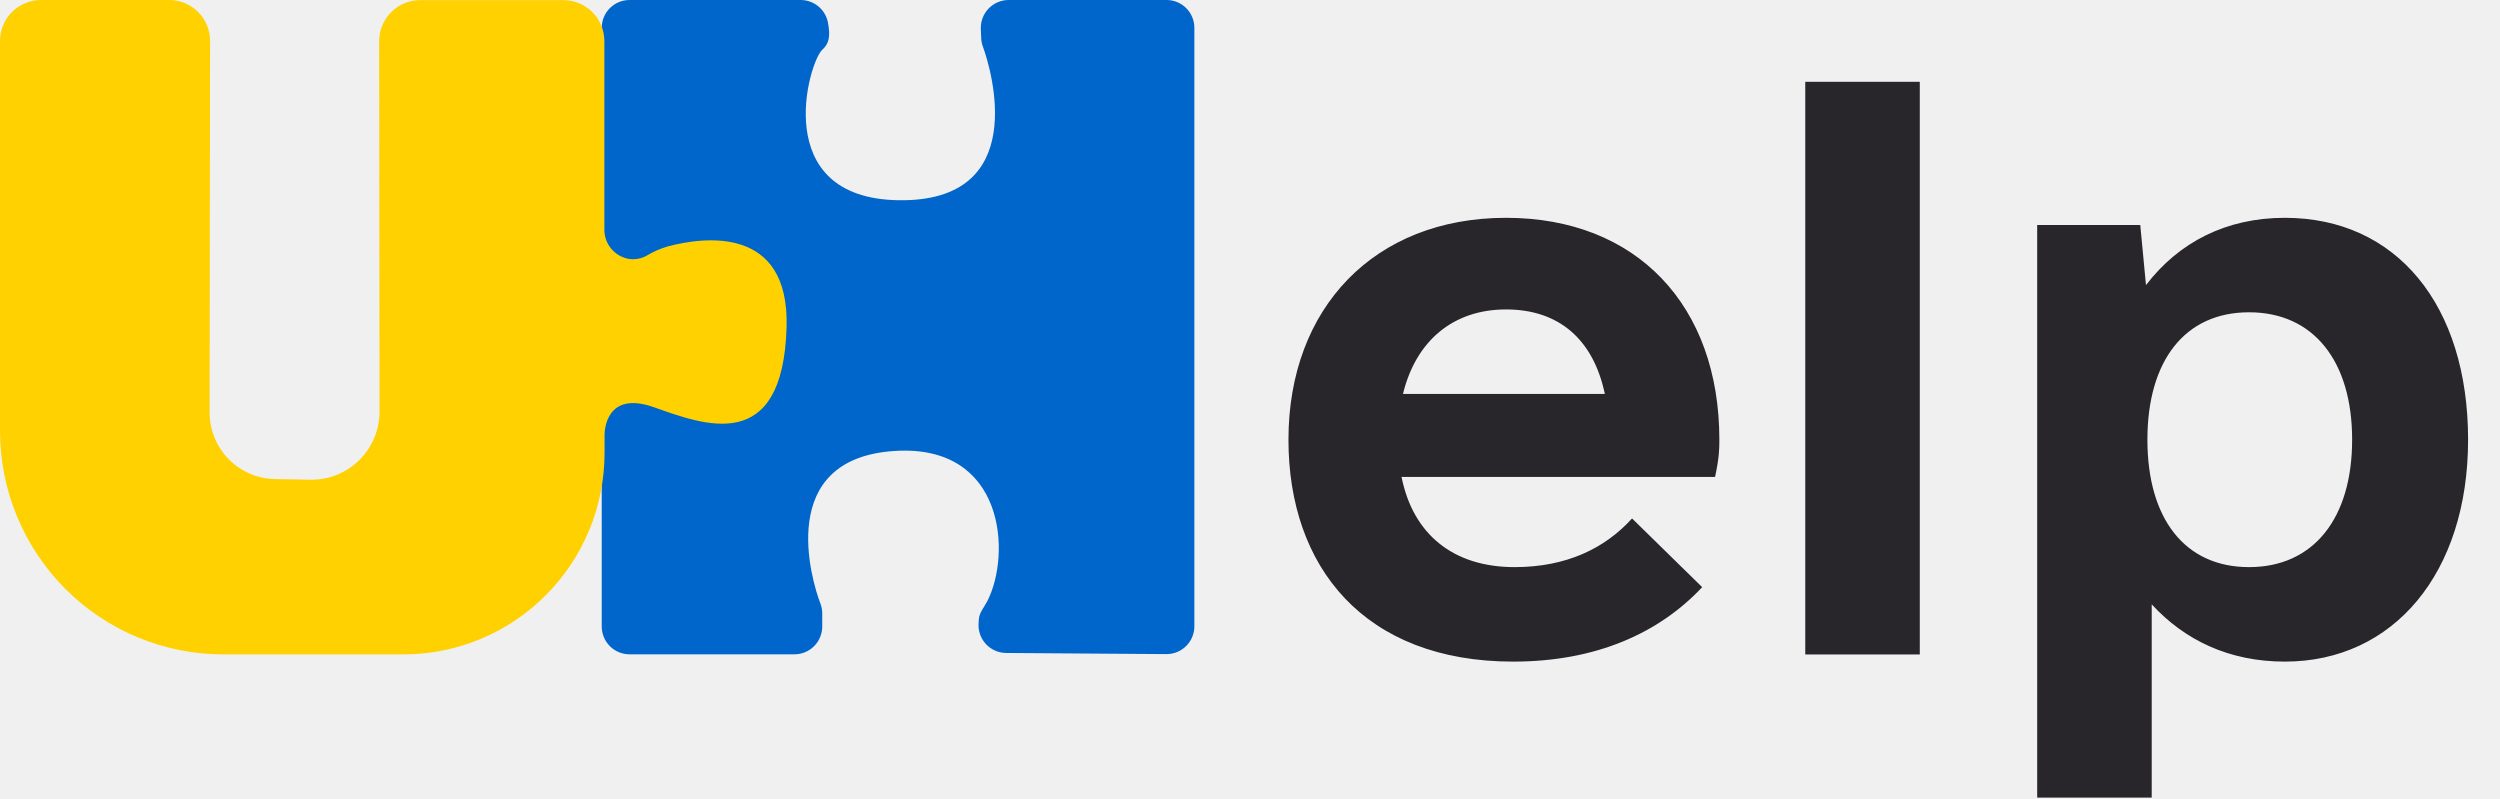
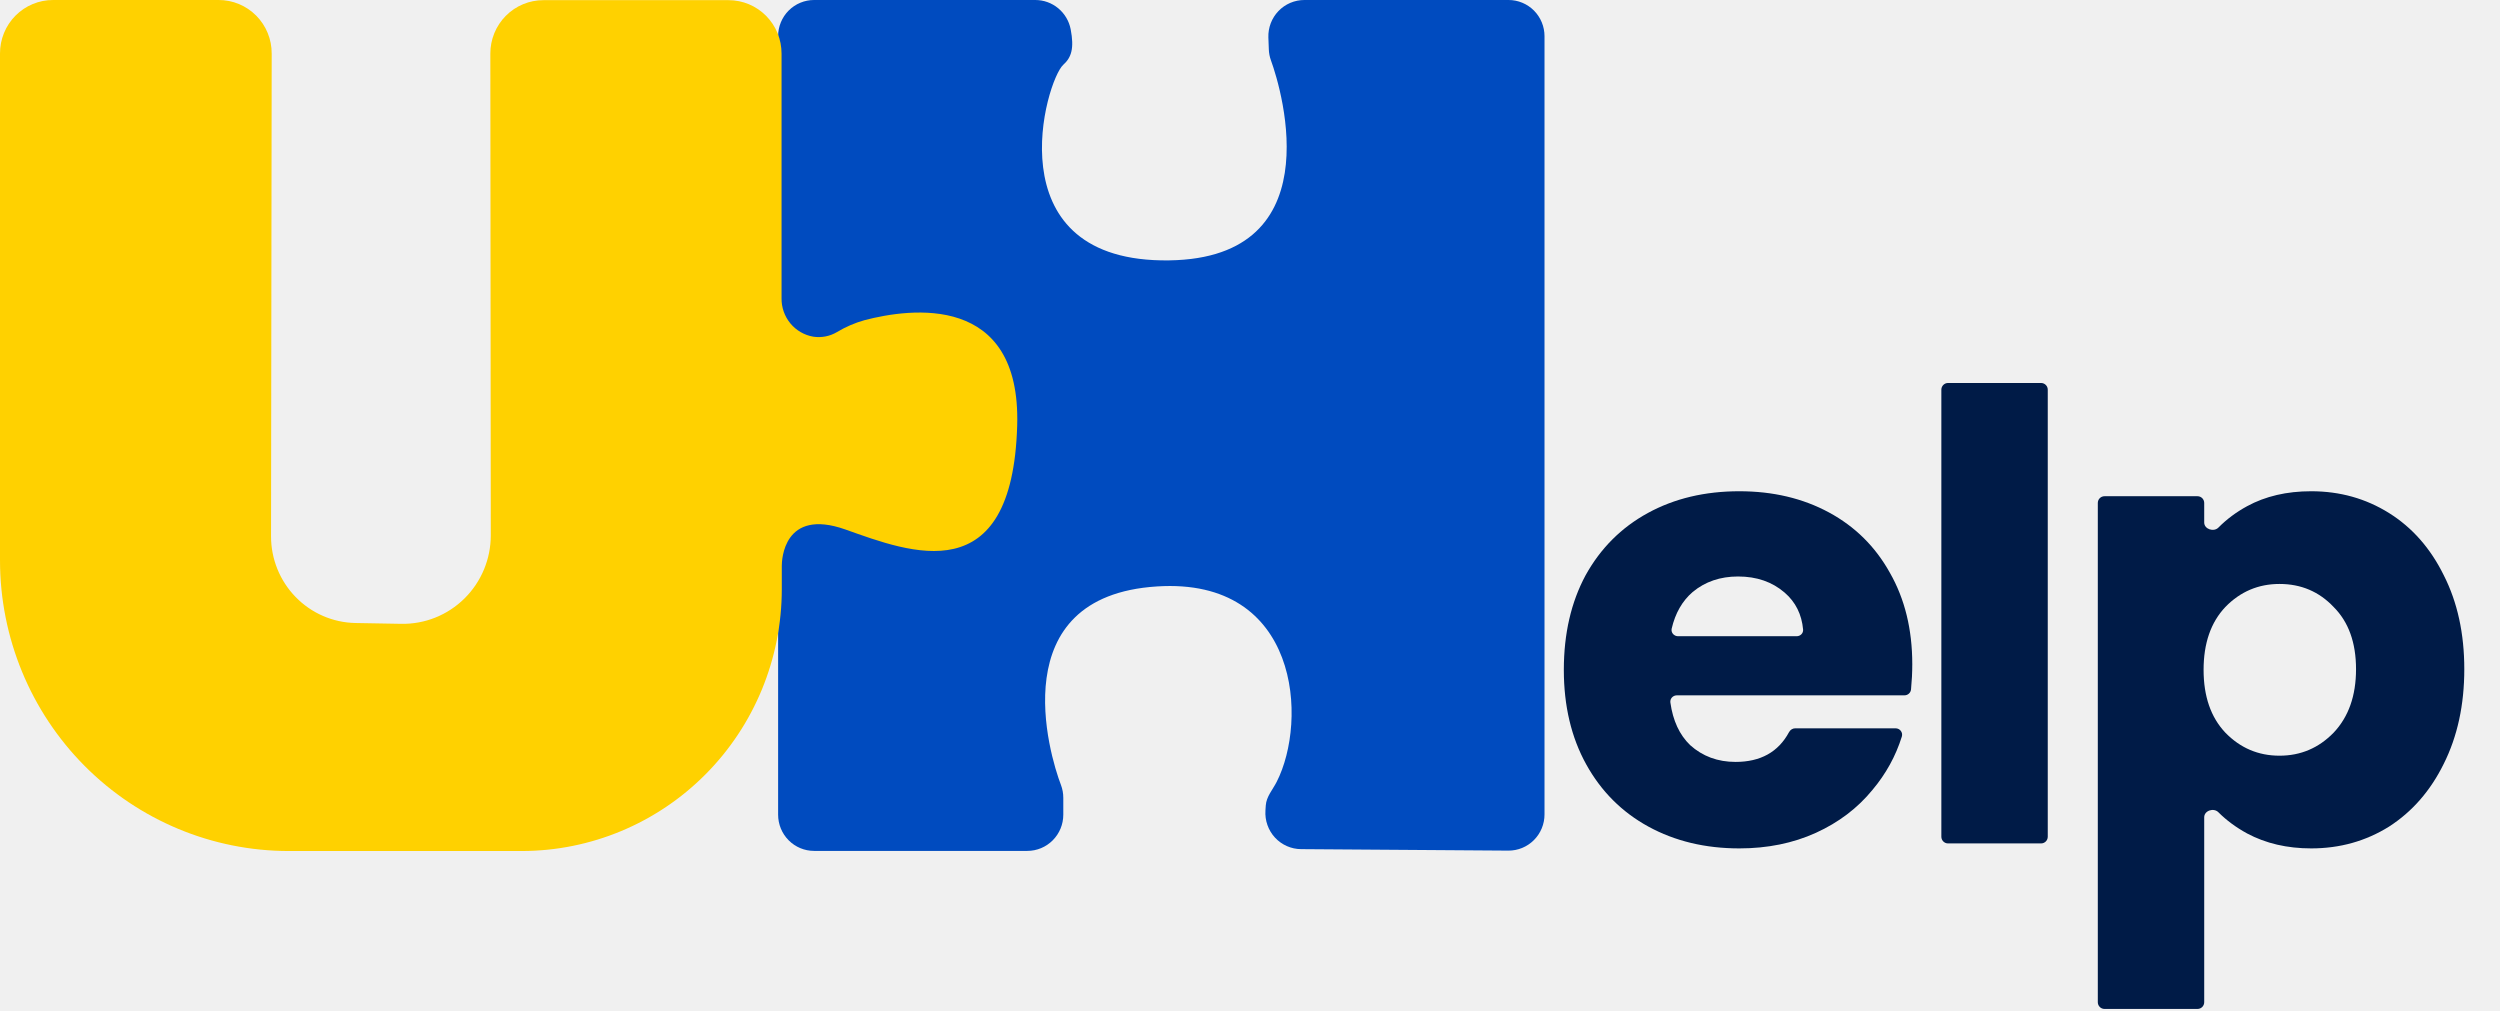
- <svg xmlns="http://www.w3.org/2000/svg" width="191" height="61" viewBox="0 0 191 61" fill="none">
-   <g clip-path="url(#clip0_308_1159)">
-     <path d="M45.972 2.125V47.863C45.972 48.427 46.196 48.968 46.594 49.367C46.993 49.766 47.533 49.99 48.097 49.99H60.694C61.258 49.99 61.799 49.766 62.197 49.367C62.596 48.968 62.82 48.427 62.82 47.863V46.873C62.821 46.612 62.773 46.354 62.68 46.111C61.992 44.336 59.214 35.029 68.356 34.453C76.794 33.913 77.276 42.346 75.425 45.938C75.184 46.405 74.818 46.798 74.782 47.323L74.763 47.62C74.743 47.909 74.783 48.199 74.88 48.473C74.977 48.746 75.129 48.996 75.326 49.209C75.524 49.421 75.762 49.591 76.028 49.708C76.293 49.824 76.579 49.885 76.869 49.887L89.11 49.974C89.39 49.976 89.668 49.922 89.928 49.817C90.187 49.711 90.423 49.555 90.622 49.357C90.821 49.16 90.979 48.925 91.087 48.666C91.195 48.407 91.25 48.129 91.25 47.849V2.125C91.25 1.846 91.195 1.569 91.088 1.311C90.981 1.053 90.825 0.819 90.627 0.622C90.43 0.424 90.196 0.268 89.938 0.161C89.68 0.054 89.404 -0 89.125 1.36589e-06H77.061C76.776 -0 76.493 0.057 76.23 0.169C75.968 0.28 75.73 0.444 75.531 0.649C75.333 0.855 75.178 1.098 75.076 1.365C74.974 1.632 74.926 1.917 74.936 2.202L74.963 2.896C74.969 3.118 75.011 3.338 75.088 3.546C75.752 5.351 78.758 15.475 68.611 15.297C58.742 15.121 61.79 4.732 62.82 3.804C63.301 3.373 63.472 2.841 63.255 1.718C63.16 1.234 62.9 0.798 62.519 0.485C62.139 0.172 61.661 0 61.169 1.36589e-06H48.097C47.818 -0 47.541 0.054 47.284 0.161C47.026 0.268 46.792 0.424 46.594 0.622C46.397 0.819 46.24 1.053 46.133 1.311C46.026 1.569 45.972 1.846 45.972 2.125Z" fill="#0066CC" />
-     <path d="M60.095 24.999C59.811 34.814 53.794 32.467 49.943 31.106C46.275 29.817 46.188 32.935 46.188 33.236V34.607C46.188 38.687 44.57 42.6 41.688 45.486C38.807 48.372 34.899 49.995 30.823 49.997H17.062C12.537 49.997 8.197 48.198 4.997 44.995C1.798 41.792 -9.87954e-05 37.448 -9.87954e-05 32.918V3.144C-0.002 2.73 0.079 2.321 0.236 1.938C0.393 1.556 0.625 1.209 0.917 0.916C1.209 0.624 1.557 0.393 1.939 0.235C2.321 0.078 2.73 -0.002 3.143 -0H12.911C13.324 -0.002 13.733 0.079 14.116 0.236C14.498 0.394 14.845 0.626 15.137 0.919C15.429 1.212 15.66 1.559 15.817 1.942C15.974 2.325 16.054 2.735 16.051 3.149L16.013 31.504C16.011 32.839 16.533 34.122 17.467 35.075C18.4 36.029 19.671 36.577 21.005 36.602L23.701 36.65C24.392 36.663 25.079 36.538 25.721 36.282C26.363 36.026 26.948 35.644 27.442 35.159C27.935 34.674 28.326 34.095 28.593 33.457C28.86 32.819 28.997 32.133 28.996 31.441L28.969 3.156C28.967 2.742 29.047 2.333 29.204 1.95C29.361 1.568 29.593 1.22 29.885 0.928C30.177 0.635 30.524 0.403 30.906 0.246C31.288 0.088 31.697 0.008 32.11 0.009H43.045C43.457 0.009 43.864 0.091 44.245 0.249C44.625 0.407 44.971 0.639 45.261 0.931C45.552 1.223 45.782 1.57 45.939 1.951C46.096 2.333 46.175 2.741 46.174 3.154V17.525C46.166 18.062 46.351 18.585 46.694 18.998C47.038 19.412 47.517 19.689 48.046 19.78C48.531 19.854 49.027 19.758 49.45 19.508C49.956 19.205 50.501 18.971 51.069 18.812C53.784 18.103 60.321 17.205 60.095 24.999Z" fill="#FFD100" />
+ <svg xmlns="http://www.w3.org/2000/svg" width="235" height="95" viewBox="0 0 235 95" fill="none">
+   <g clip-path="url(#clip0_368_13877)">
+     <path d="M73.143 3.4V76.581C73.143 77.484 73.499 78.349 74.133 78.988C74.767 79.626 75.627 79.985 76.524 79.985H96.568C97.465 79.985 98.325 79.626 98.959 78.988C99.593 78.349 99.95 77.484 99.95 76.581V74.996C99.951 74.58 99.875 74.167 99.727 73.778C98.632 70.937 94.213 56.046 108.757 55.125C122.184 54.261 122.95 67.753 120.005 73.501C119.622 74.249 119.04 74.877 118.982 75.717L118.952 76.191C118.921 76.654 118.984 77.119 119.139 77.556C119.293 77.993 119.534 78.394 119.848 78.734C120.162 79.074 120.542 79.346 120.964 79.532C121.386 79.719 121.841 79.816 122.302 79.819L141.779 79.958C142.225 79.961 142.667 79.876 143.08 79.707C143.493 79.537 143.869 79.287 144.185 78.971C144.502 78.655 144.753 78.279 144.924 77.865C145.096 77.451 145.184 77.006 145.184 76.558V3.4C145.184 2.953 145.096 2.511 144.926 2.098C144.756 1.685 144.507 1.31 144.193 0.994C143.879 0.679 143.506 0.428 143.096 0.258C142.686 0.087 142.246 -0.001 141.802 2.18542e-06H122.609C122.155 -0 121.705 0.092 121.287 0.27C120.869 0.449 120.49 0.71 120.175 1.039C119.859 1.368 119.613 1.757 119.45 2.184C119.287 2.611 119.211 3.066 119.227 3.523L119.269 4.634C119.28 4.989 119.347 5.34 119.469 5.674C120.526 8.562 125.309 24.76 109.163 24.474C93.462 24.193 98.31 7.571 99.95 6.087C100.715 5.397 100.987 4.545 100.643 2.749C100.491 1.974 100.077 1.277 99.472 0.776C98.866 0.274 98.106 0 97.322 2.18542e-06H76.524C76.08 -0.001 75.641 0.087 75.231 0.258C74.82 0.428 74.447 0.679 74.133 0.994C73.819 1.31 73.57 1.685 73.4 2.098C73.23 2.511 73.143 2.953 73.143 3.4Z" fill="#004BBF" />
+     <path d="M95.616 39.998C95.164 55.703 85.59 51.948 79.463 49.77C73.627 47.708 73.489 52.696 73.489 53.178V55.371C73.489 61.9 70.913 68.161 66.329 72.778C61.745 77.396 55.526 79.992 49.041 79.996H27.148C19.948 79.996 13.043 77.117 7.951 71.992C2.86 66.868 3.7032e-05 59.917 3.7032e-05 52.669V5.031C-0.002 4.369 0.125 3.713 0.376 3.102C0.626 2.49 0.995 1.934 1.459 1.466C1.924 0.999 2.477 0.628 3.085 0.377C3.693 0.125 4.344 -0.003 5.001 5.35511e-05H20.542C21.199 -0.003 21.851 0.126 22.459 0.379C23.067 0.631 23.619 1.002 24.084 1.471C24.549 1.939 24.916 2.495 25.166 3.108C25.416 3.72 25.543 4.376 25.539 5.038L25.478 50.406C25.474 52.543 26.305 54.595 27.791 56.121C29.276 57.647 31.298 58.524 33.42 58.563L37.709 58.64C38.809 58.661 39.902 58.461 40.924 58.052C41.946 57.642 42.877 57.031 43.662 56.255C44.446 55.479 45.069 54.553 45.494 53.532C45.918 52.51 46.136 51.413 46.134 50.306L46.092 5.05C46.089 4.388 46.216 3.733 46.466 3.121C46.717 2.509 47.084 1.953 47.549 1.485C48.014 1.017 48.566 0.646 49.173 0.394C49.781 0.141 50.432 0.013 51.09 0.015H68.487C69.143 0.015 69.792 0.146 70.397 0.399C71.002 0.652 71.552 1.023 72.014 1.49C72.477 1.957 72.843 2.512 73.092 3.122C73.341 3.733 73.468 4.386 73.466 5.046V28.04C73.454 28.9 73.748 29.736 74.294 30.398C74.84 31.059 75.603 31.503 76.445 31.648C77.217 31.767 78.006 31.613 78.678 31.213C79.484 30.728 80.351 30.353 81.255 30.099C85.575 28.965 95.976 27.528 95.616 39.998Z" fill="#FFD100" />
  </g>
-   <path d="M107.078 36.438C107.953 40.812 111.016 43.328 115.719 43.328C119.656 43.328 122.609 41.906 124.688 39.609L130.047 44.859C126.766 48.359 121.953 50.547 115.609 50.547C104.234 50.547 98.438 43.328 98.438 33.594C98.438 23.531 105 16.641 115.062 16.641C125.016 16.641 131.359 23.312 131.359 33.594C131.359 34.25 131.359 34.906 131.031 36.438H107.078ZM115.062 23.641C111.016 23.641 108.172 26.047 107.188 30.094H122.609C121.734 25.938 119.109 23.641 115.062 23.641ZM137.922 50V6.25H146.672V50H137.922ZM174.562 16.641C183.094 16.641 188.562 23.312 188.562 33.594C188.562 43.766 182.875 50.547 174.562 50.547C170.297 50.547 166.906 48.906 164.391 46.172V60.938H155.641V17.188H163.516L163.953 21.781C166.469 18.5 170.078 16.641 174.562 16.641ZM171.828 43.328C176.75 43.328 179.703 39.609 179.703 33.594C179.703 27.578 176.75 23.859 171.828 23.859C166.906 23.859 164.062 27.578 164.062 33.594C164.062 39.609 166.906 43.328 171.828 43.328Z" fill="#28262B" />
+   <path d="M179.754 62.437C179.754 63.2 179.715 63.989 179.637 64.803C179.607 65.122 179.337 65.362 179.017 65.362H157.623C157.256 65.362 156.965 65.675 157.016 66.038C157.252 67.739 157.872 69.074 158.873 70.041C160.043 71.093 161.466 71.62 163.143 71.62C165.492 71.62 167.167 70.687 168.169 68.822C168.285 68.606 168.506 68.461 168.751 68.461H178.183C178.594 68.461 178.895 68.849 178.772 69.241C178.197 71.076 177.276 72.747 176.011 74.252C174.607 75.968 172.833 77.313 170.688 78.288C168.543 79.262 166.145 79.75 163.494 79.75C160.297 79.75 157.45 79.067 154.955 77.703C152.459 76.338 150.509 74.388 149.106 71.854C147.702 69.319 147 66.356 147 62.964C147 59.571 147.682 56.608 149.047 54.073C150.451 51.539 152.4 49.589 154.896 48.224C157.392 46.859 160.258 46.177 163.494 46.177C166.652 46.177 169.46 46.84 171.916 48.166C174.373 49.492 176.284 51.383 177.648 53.839C179.052 56.296 179.754 59.162 179.754 62.437ZM168.888 59.805C169.236 59.805 169.522 59.522 169.491 59.176C169.362 57.752 168.787 56.597 167.764 55.711C166.594 54.697 165.132 54.19 163.377 54.19C161.7 54.19 160.277 54.678 159.107 55.652C158.133 56.492 157.477 57.637 157.139 59.085C157.052 59.461 157.349 59.805 157.735 59.805H168.888Z" fill="#001B47" />
+   <path d="M191.859 36C192.207 36 192.489 36.282 192.489 36.63V78.652C192.489 79 192.207 79.282 191.859 79.282H183.117C182.769 79.282 182.487 79 182.487 78.652V36.63C182.487 36.282 182.769 36 183.117 36H191.859Z" fill="#001B47" />
+   <path d="M207.196 49.115C207.196 49.745 208.094 50.037 208.535 49.589C209.3 48.814 210.198 48.144 211.231 47.581C212.947 46.645 214.955 46.177 217.256 46.177C219.946 46.177 222.383 46.859 224.567 48.224C226.75 49.589 228.466 51.539 229.714 54.073C231.001 56.608 231.644 59.552 231.644 62.905C231.644 66.258 231.001 69.222 229.714 71.795C228.466 74.33 226.75 76.299 224.567 77.703C222.383 79.067 219.946 79.75 217.256 79.75C214.994 79.75 212.986 79.282 211.231 78.346C210.193 77.78 209.29 77.113 208.523 76.347C208.081 75.905 207.196 76.198 207.196 76.824V94.21C207.196 94.558 206.913 94.84 206.566 94.84H197.824C197.476 94.84 197.194 94.558 197.194 94.21V47.275C197.194 46.927 197.476 46.645 197.824 46.645H206.566C206.913 46.645 207.196 46.927 207.196 47.275V49.115ZM221.467 62.905C221.467 60.409 220.765 58.46 219.361 57.056C217.997 55.613 216.3 54.892 214.273 54.892C212.284 54.892 210.588 55.613 209.184 57.056C207.819 58.499 207.137 60.468 207.137 62.964C207.137 65.459 207.819 67.428 209.184 68.871C210.588 70.314 212.284 71.035 214.273 71.035C216.261 71.035 217.958 70.314 219.361 68.871C220.765 67.389 221.467 65.4 221.467 62.905Z" fill="#001B47" />
  <defs>
-     <clipPath id="clip0_308_1159">
-       <rect width="91.25" height="50" fill="white" />
+     <clipPath id="clip0_368_13877">
+       <rect width="145.185" height="80" fill="white" />
    </clipPath>
  </defs>
</svg>
